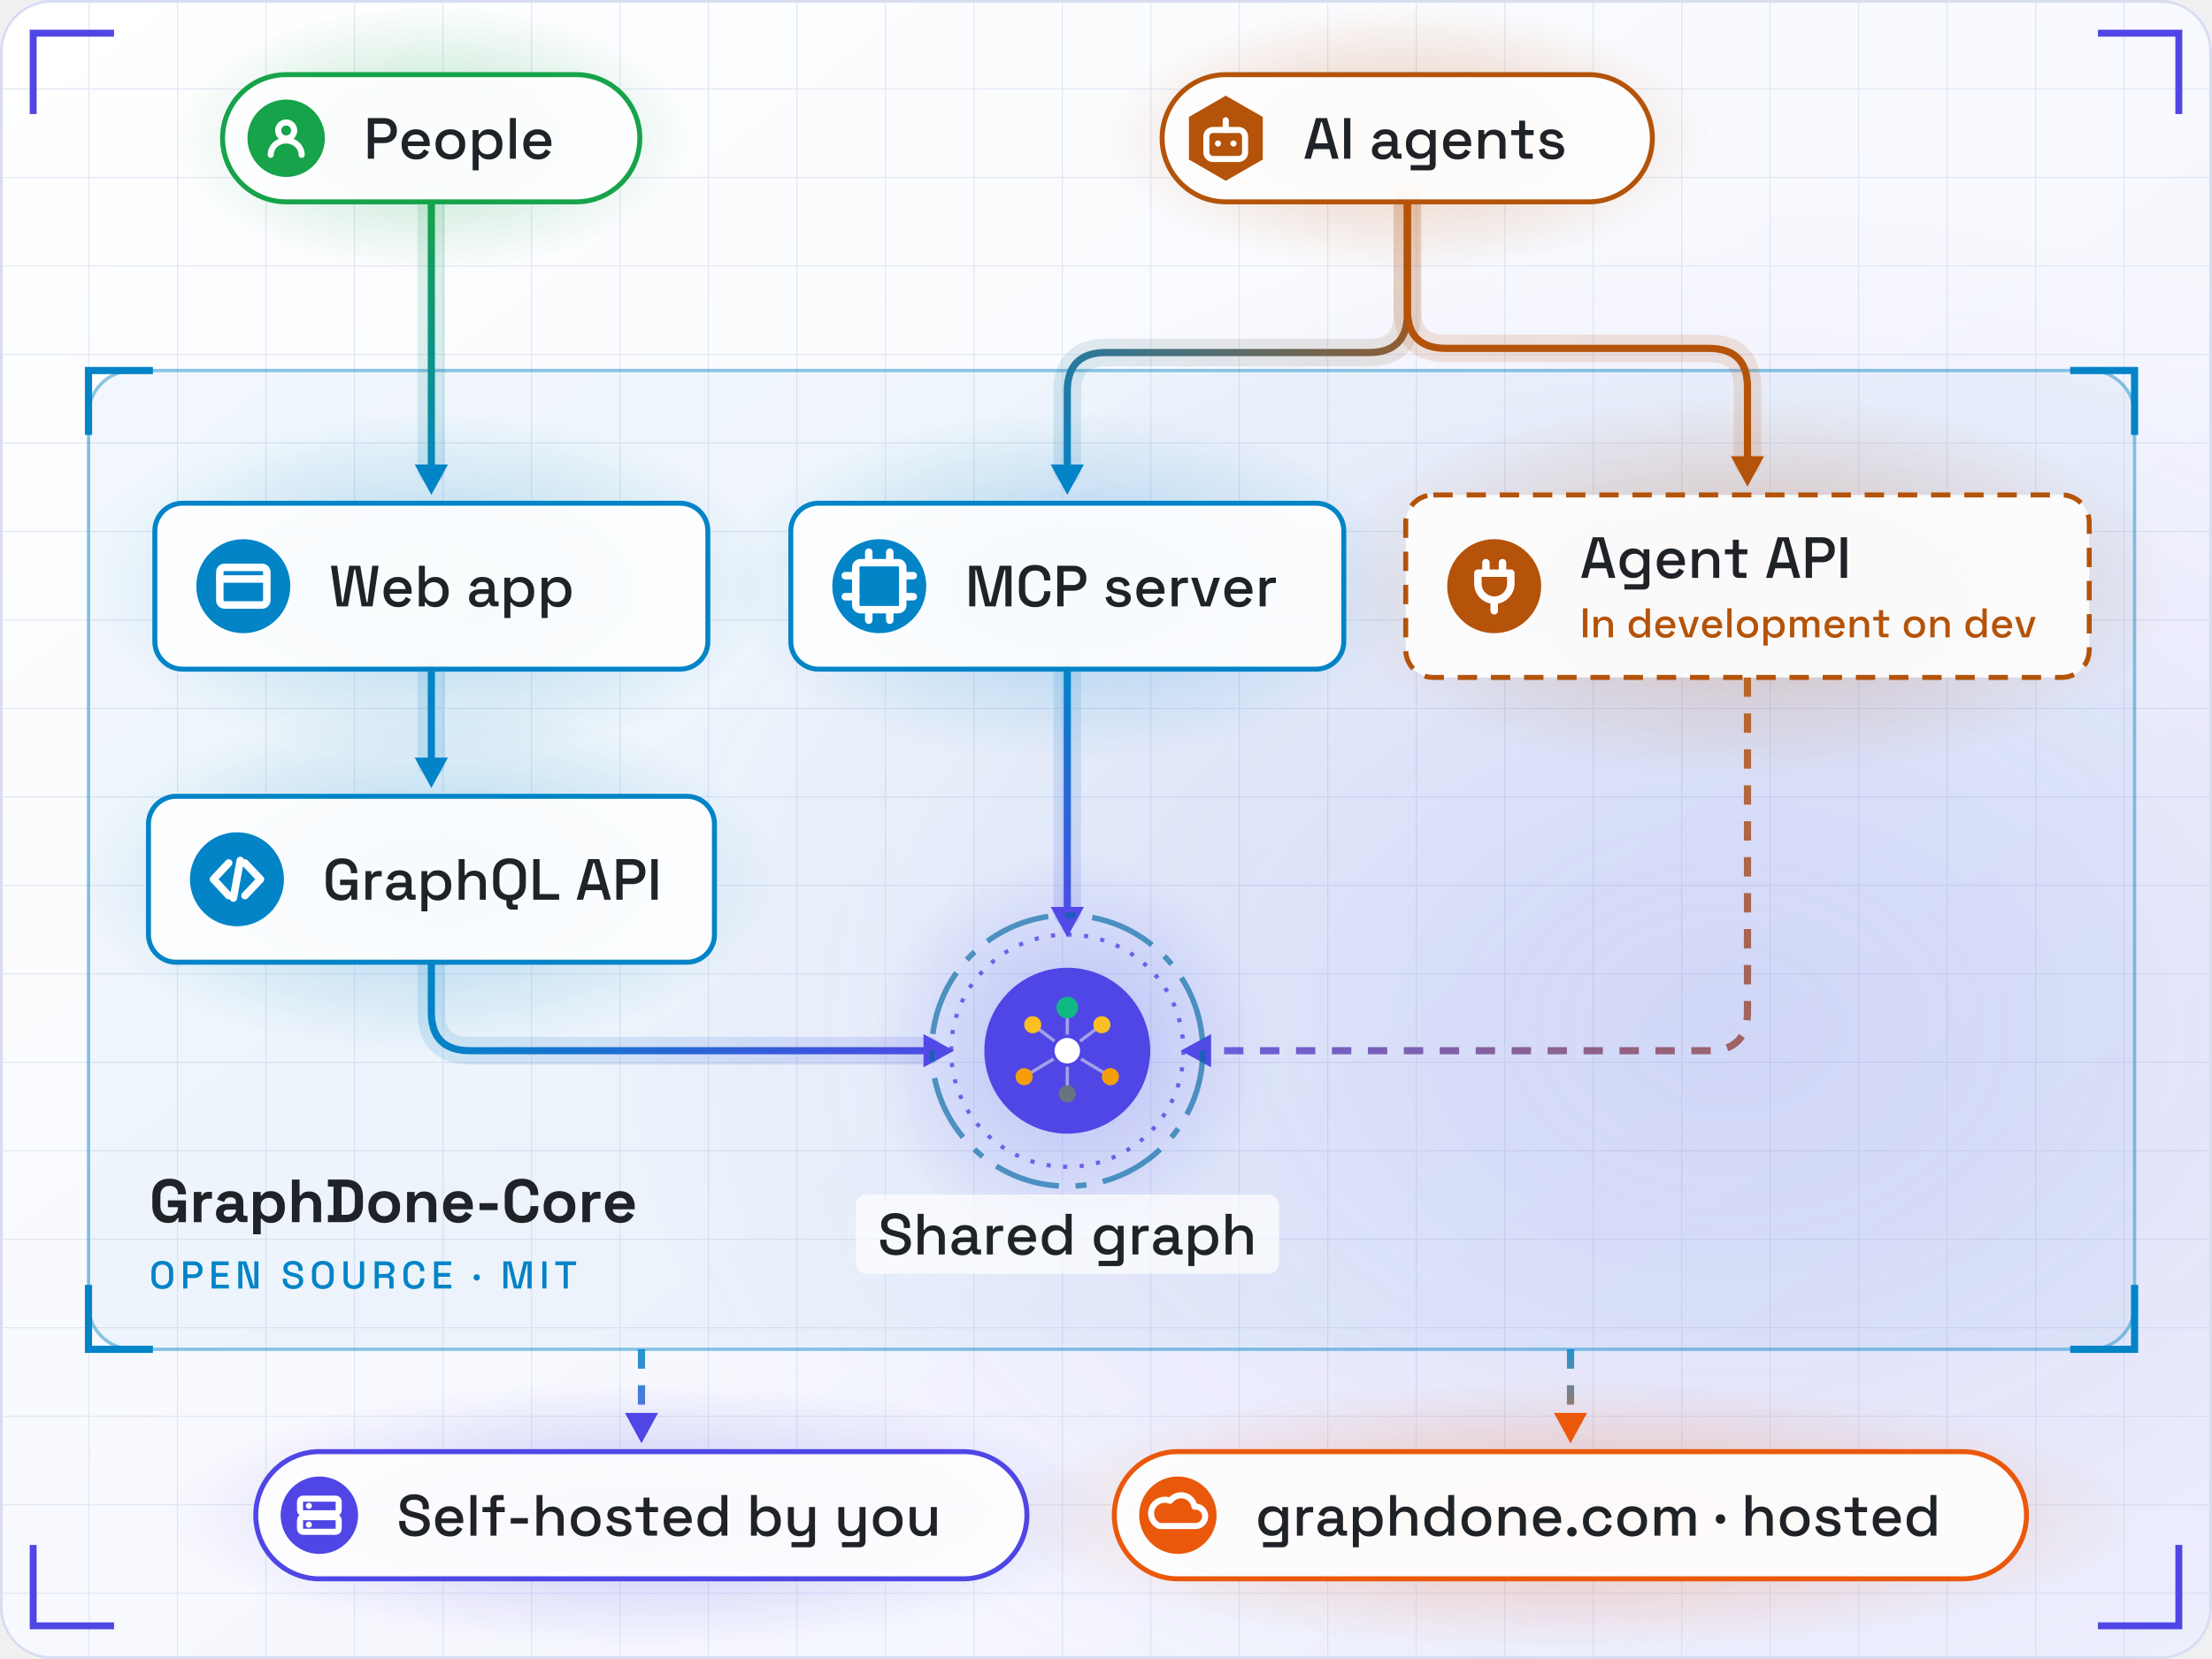
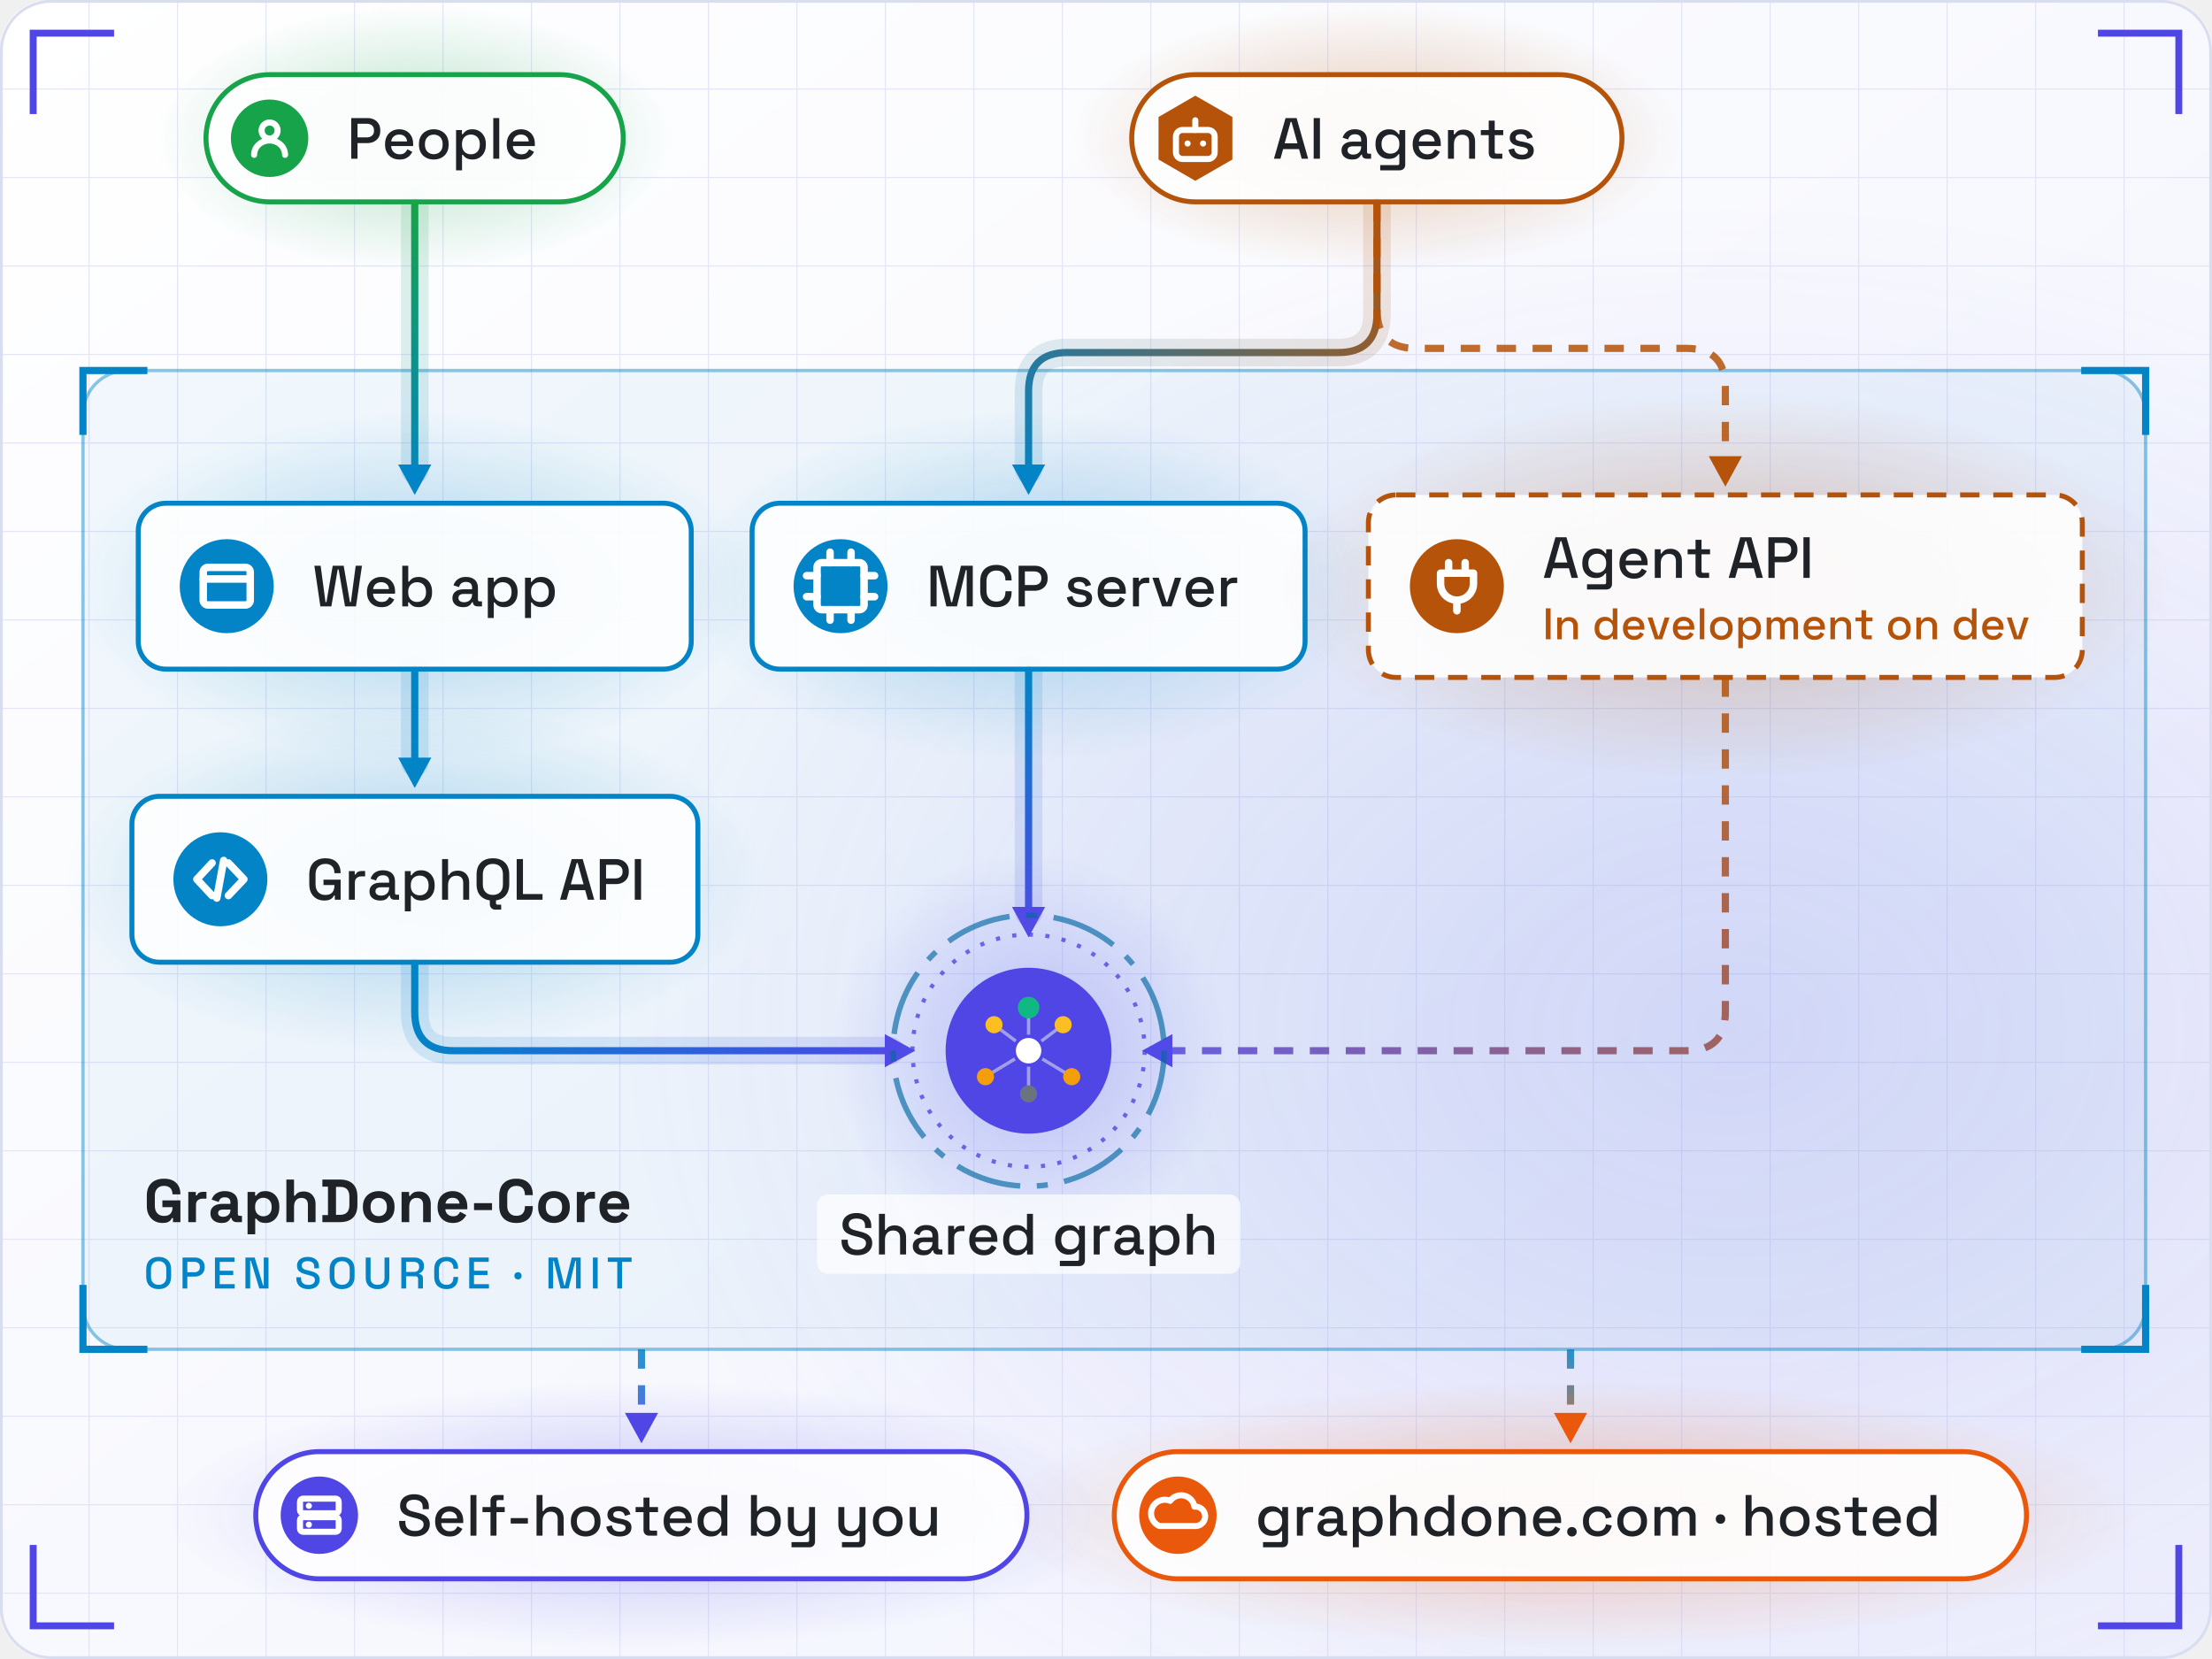
- <svg xmlns="http://www.w3.org/2000/svg" viewBox="0 0 800 600" width="800" height="600" role="img" aria-label="GraphDone system map: people use the web app, which reaches the shared graph through the GraphQL API; AI agents reach it directly through the MCP server and the agent API (in development). GraphDone-Core is open source (MIT), self-hosted by you or hosted at graphdone.com.">
+ <svg xmlns="http://www.w3.org/2000/svg" viewBox="0 0 800 600" width="800" height="600" role="img" aria-label="GraphDone system map: people reach the shared graph through the web app and the GraphQL API; AI agents reach it through the MCP server or the agent API (in development). GraphDone-Core is MIT, self-hosted or hosted at graphdone.com.">
  <style>.dgg{fill:none;stroke-width:10;stroke-linecap:round;stroke-linejoin:round;stroke-opacity:.14}.dgl{fill:none;stroke-width:2.6;stroke-linecap:round;stroke-linejoin:round}.dgd{stroke-dasharray:7 6;stroke-linecap:butt;stroke-opacity:.85}.dgp{fill:none;stroke:#1e1b4b;stroke-width:4.5;stroke-linecap:round;stroke-dasharray:.05 .95;opacity:0;animation:dgp 2.4s linear infinite}@keyframes dgp{0%{stroke-dashoffset:1;opacity:.9}100%{stroke-dashoffset:0;opacity:.9}}.dgh{opacity:.5;transform-box:fill-box;transform-origin:50% 50%;animation:dgh 6s ease-in-out infinite}@keyframes dgh{50%{opacity:.8;transform:scale(1.08)}}.dgr1{fill:none;stroke:#4f46e5;stroke-width:1.5;stroke-dasharray:1.5 4.5;stroke-opacity:.8;transform-box:fill-box;transform-origin:50% 50%;animation:dgr1 30s linear infinite}@keyframes dgr1{to{transform:rotate(90deg)}}.dgr2{fill:none;stroke:#0369a1;stroke-width:2;stroke-dasharray:24 6 4 6;stroke-opacity:.65;transform-box:fill-box;transform-origin:50% 50%;animation:dgr2 30s linear infinite}@keyframes dgr2{to{transform:rotate(-120deg)}}.dgpl{fill:#ffffff;fill-opacity:.7}@media (prefers-reduced-motion:reduce){*{animation:none!important}}</style>
  <defs>
    <linearGradient id="bgg" x1="0" y1="0" x2="1" y2="1">
      <stop offset="0" stop-color="#ffffff" />
      <stop offset="1" stop-color="#f1f3fd" />
    </linearGradient>
    <radialGradient id="glow" cx=".78" cy=".62" r=".5">
      <stop offset="0" stop-color="#4f46e5" stop-opacity=".16" />
      <stop offset="1" stop-color="#4f46e5" stop-opacity="0" />
    </radialGradient>
    <linearGradient id="gr" x1="0" y1="0" x2="1" y2="0">
      <stop offset="0" stop-color="#4f46e5" />
      <stop offset="1" stop-color="#047857" />
    </linearGradient>
    <pattern id="dots" width="32" height="32" patternUnits="userSpaceOnUse">
      <path d="M32 0H0V32" fill="none" stroke="#d9ddf0" stroke-width=".8" />
    </pattern>
-     <linearGradient id="dgs1" gradientUnits="userSpaceOnUse" x1="156" y1="73" x2="156" y2="182">
+     <linearGradient id="dgs1" gradientUnits="userSpaceOnUse" x1="150" y1="73" x2="150" y2="182">
      <stop offset="0" stop-color="#16a34a" />
      <stop offset="1" stop-color="#0284c7" />
    </linearGradient>
-     <linearGradient id="dgs2" gradientUnits="userSpaceOnUse" x1="509" y1="73" x2="386" y2="182">
+     <linearGradient id="dgs2" gradientUnits="userSpaceOnUse" x1="498" y1="73" x2="372" y2="182">
      <stop offset="0" stop-color="#b45309" />
      <stop offset="1" stop-color="#0284c7" />
    </linearGradient>
-     <linearGradient id="dgs3" gradientUnits="userSpaceOnUse" x1="509" y1="73" x2="632" y2="179">
+     <linearGradient id="dgs3" gradientUnits="userSpaceOnUse" x1="498" y1="73" x2="624" y2="179">
      <stop offset="0" stop-color="#b45309" />
      <stop offset="1" stop-color="#b45309" />
    </linearGradient>
-     <linearGradient id="dgs4" gradientUnits="userSpaceOnUse" x1="156" y1="242" x2="156" y2="288">
+     <linearGradient id="dgs4" gradientUnits="userSpaceOnUse" x1="150" y1="242" x2="150" y2="288">
      <stop offset="0" stop-color="#0284c7" />
      <stop offset="1" stop-color="#0284c7" />
    </linearGradient>
-     <linearGradient id="dgs5" gradientUnits="userSpaceOnUse" x1="156" y1="348" x2="348" y2="380">
+     <linearGradient id="dgs5" gradientUnits="userSpaceOnUse" x1="150" y1="348" x2="334" y2="380">
      <stop offset="0" stop-color="#0284c7" />
      <stop offset="1" stop-color="#4f46e5" />
    </linearGradient>
-     <linearGradient id="dgs6" gradientUnits="userSpaceOnUse" x1="386" y1="242" x2="386" y2="342">
+     <linearGradient id="dgs6" gradientUnits="userSpaceOnUse" x1="372" y1="242" x2="372" y2="342">
      <stop offset="0" stop-color="#0284c7" />
      <stop offset="1" stop-color="#4f46e5" />
    </linearGradient>
-     <linearGradient id="dgs7" gradientUnits="userSpaceOnUse" x1="632" y1="245" x2="424" y2="380">
+     <linearGradient id="dgs7" gradientUnits="userSpaceOnUse" x1="624" y1="245" x2="410" y2="380">
      <stop offset="0" stop-color="#b45309" />
      <stop offset="1" stop-color="#4f46e5" />
    </linearGradient>
    <linearGradient id="dgs8" gradientUnits="userSpaceOnUse" x1="232" y1="488" x2="232" y2="525">
      <stop offset="0" stop-color="#0284c7" />
      <stop offset="1" stop-color="#4f46e5" />
    </linearGradient>
    <linearGradient id="dgs9" gradientUnits="userSpaceOnUse" x1="568" y1="488" x2="568" y2="525">
      <stop offset="0" stop-color="#0284c7" />
      <stop offset="1" stop-color="#ea580c" />
    </linearGradient>
    <radialGradient id="dgz10">
      <stop offset=".25" stop-color="#16a34a" stop-opacity=".5" />
      <stop offset="1" stop-color="#16a34a" stop-opacity="0" />
    </radialGradient>
    <radialGradient id="dgz11">
      <stop offset=".25" stop-color="#b45309" stop-opacity=".5" />
      <stop offset="1" stop-color="#b45309" stop-opacity="0" />
    </radialGradient>
    <radialGradient id="dgz12">
      <stop offset=".25" stop-color="#0284c7" stop-opacity=".5" />
      <stop offset="1" stop-color="#0284c7" stop-opacity="0" />
    </radialGradient>
    <radialGradient id="dgz13">
      <stop offset=".25" stop-color="#6366f1" stop-opacity=".5" />
      <stop offset="1" stop-color="#6366f1" stop-opacity="0" />
    </radialGradient>
    <radialGradient id="dgz14">
      <stop offset=".25" stop-color="#4f46e5" stop-opacity=".5" />
      <stop offset="1" stop-color="#4f46e5" stop-opacity="0" />
    </radialGradient>
    <radialGradient id="dgz15">
      <stop offset=".25" stop-color="#ea580c" stop-opacity=".5" />
      <stop offset="1" stop-color="#ea580c" stop-opacity="0" />
    </radialGradient>
    <path id="b101" d="M296 -14Q222 -14 166 18Q109 49 78 106Q46 164 46 242V254Q46 332 77 390Q108 447 164 478Q220 510 294 510Q367 510 421 478Q475 445 505 388Q535 330 535 254V211H174Q176 160 212 128Q248 96 300 96Q353 96 378 119Q403 142 416 170L519 116Q505 90 478 60Q452 29 408 8Q364 -14 296 -14ZM175 305H407Q403 348 372 374Q342 400 293 400Q242 400 212 374Q182 348 175 305Z" pathLength="1" />
    <path id="b104" d="M70 0V700H196V435H214Q222 451 239 467Q256 483 284 494Q313 504 357 504Q415 504 458 478Q502 451 526 404Q550 358 550 296V0H424V286Q424 342 396 370Q369 398 318 398Q260 398 228 360Q196 321 196 252V0Z" pathLength="1" />
    <path id="b110" d="M70 0V496H194V431H212Q224 457 257 480Q290 504 357 504Q415 504 458 478Q502 451 526 404Q550 358 550 296V0H424V286Q424 342 396 370Q369 398 318 398Q260 398 228 360Q196 321 196 252V0Z" pathLength="1" />
    <path id="b111" d="M306 -14Q232 -14 173 16Q114 46 80 103Q46 160 46 240V256Q46 336 80 393Q114 450 173 480Q232 510 306 510Q380 510 439 480Q498 450 532 393Q566 336 566 256V240Q566 160 532 103Q498 46 439 16Q380 -14 306 -14ZM306 98Q364 98 402 136Q440 173 440 243V253Q440 323 402 360Q365 398 306 398Q248 398 210 360Q172 323 172 253V243Q172 173 210 136Q248 98 306 98Z" pathLength="1" />
    <path id="b112" d="M70 -200V496H194V436H212Q229 465 265 488Q301 510 368 510Q428 510 479 480Q530 451 561 394Q592 337 592 256V240Q592 159 561 102Q530 45 479 16Q428 -14 368 -14Q323 -14 292 -4Q262 7 244 24Q225 40 214 57H196V-200ZM330 96Q389 96 428 134Q466 171 466 243V253Q466 325 427 362Q388 400 330 400Q272 400 233 362Q194 325 194 253V243Q194 171 233 134Q272 96 330 96Z" pathLength="1" />
    <path id="b114" d="M70 0V496H194V440H212Q223 470 248 484Q274 498 308 498H368V386H306Q258 386 227 360Q196 335 196 282V0Z" pathLength="1" />
    <path id="b45" d="M68 198V312H364V198Z" pathLength="1" />
    <path id="b67" d="M332 -14Q202 -14 126 58Q50 131 50 266V434Q50 569 126 642Q202 714 332 714Q461 714 532 644Q602 573 602 450V444H472V454Q472 516 438 556Q403 596 332 596Q262 596 222 553Q182 510 182 436V264Q182 191 222 148Q262 104 332 104Q403 104 438 144Q472 185 472 246V264H602V250Q602 127 532 56Q461 -14 332 -14Z" pathLength="1" />
    <path id="b68" d="M46 0V116H138V584H46V700H334Q475 700 548 628Q622 557 622 416V284Q622 143 548 72Q475 0 334 0ZM270 120H336Q416 120 453 162Q490 204 490 280V420Q490 497 453 538Q416 580 336 580H270Z" pathLength="1" />
    <path id="b71" d="M308 -14Q236 -14 178 18Q119 51 84 114Q50 176 50 266V434Q50 569 126 642Q202 714 332 714Q461 714 532 646Q602 577 602 460V456H472V464Q472 501 456 531Q441 561 410 578Q379 596 332 596Q262 596 222 553Q182 510 182 436V264Q182 191 222 146Q262 102 334 102Q406 102 439 140Q472 178 472 236V246H306V358H602V0H480V67H462Q455 50 440 31Q424 12 393 -1Q362 -14 308 -14Z" pathLength="1" />
    <path id="b97" d="M224 -14Q171 -14 129 4Q87 23 62 58Q38 94 38 145Q38 196 62 230Q87 265 130 282Q174 300 230 300H366V328Q366 363 344 386Q322 408 274 408Q227 408 204 386Q181 365 174 331L58 370Q70 408 96 440Q123 471 168 490Q212 510 276 510Q374 510 431 461Q488 412 488 319V134Q488 104 516 104H556V0H472Q435 0 411 18Q387 36 387 66V67H368Q364 55 350 36Q336 16 306 1Q276 -14 224 -14ZM246 88Q299 88 332 118Q366 147 366 196V206H239Q204 206 184 191Q164 176 164 149Q164 122 185 105Q206 88 246 88Z" pathLength="1" />
    <path id="m100" d="M280 -14Q219 -14 167 16Q115 46 83 103Q52 159 52 239V254Q52 333 83 390Q114 447 166 477Q218 507 280 507Q328 507 361 495Q393 483 414 464Q435 446 446 426H462V700H565V0H464V70H448Q429 38 391 12Q352 -14 280 -14ZM309 76Q376 76 420 119Q463 162 463 242V251Q463 330 420 373Q377 416 309 416Q243 416 199 373Q156 330 156 251V242Q156 162 199 119Q243 76 309 76Z" pathLength="1" />
    <path id="m101" d="M302 -14Q227 -14 171 18Q115 49 84 106Q52 164 52 240V252Q52 329 83 386Q114 444 170 475Q225 507 298 507Q369 507 423 475Q476 444 506 388Q536 332 536 257V218H157Q159 153 201 115Q242 76 304 76Q362 76 392 102Q421 128 437 162L522 118Q508 90 482 59Q455 28 412 7Q369 -14 302 -14ZM158 297H431Q427 353 391 384Q355 416 297 416Q239 416 202 384Q166 353 158 297Z" pathLength="1" />
    <path id="m102" d="M165 0V406H27V493H165V601Q165 646 192 673Q219 700 264 700H391V613H297Q268 613 268 583V493H410V406H268V0Z" pathLength="1" />
    <path id="m103" d="M52 244V259Q52 337 83 392Q115 447 167 477Q219 507 281 507Q353 507 392 480Q430 453 448 422H464V493H564V-101Q564 -146 538 -173Q511 -200 465 -200H133V-110H433Q462 -110 462 -80V77H446Q435 59 415 40Q395 21 362 9Q330 -3 281 -3Q219 -3 166 26Q114 56 83 111Q52 167 52 244ZM309 87Q376 87 420 129Q463 172 463 247V256Q463 333 420 374Q377 416 309 416Q243 416 199 374Q156 333 156 256V247Q156 172 199 129Q243 87 309 87Z" pathLength="1" />
    <path id="m104" d="M76 0V700H179V423H195Q205 442 223 460Q242 478 272 489Q303 501 350 501Q406 501 450 476Q493 451 518 405Q543 360 543 296V0H440V288Q440 352 408 383Q376 413 320 413Q256 413 218 371Q179 329 179 249V0Z" pathLength="1" />
    <path id="m108" d="M76 0V700H179V0Z" pathLength="1" />
    <path id="m109" d="M76 0V493H177V435H193Q207 461 238 481Q269 501 322 501Q377 501 411 478Q444 456 461 421H477Q494 455 527 478Q559 501 619 501Q667 501 704 481Q741 462 763 423Q785 385 785 328V0H682V320Q682 365 658 390Q633 414 588 414Q540 414 511 383Q482 352 482 294V0H379V320Q379 365 355 390Q330 414 285 414Q237 414 208 383Q179 352 179 294V0Z" pathLength="1" />
    <path id="m110" d="M76 0V493H177V419H193Q207 449 243 475Q279 501 350 501Q406 501 450 476Q493 451 518 406Q543 360 543 296V0H440V288Q440 352 408 383Q376 413 320 413Q256 413 218 371Q179 329 179 249V0Z" pathLength="1" />
    <path id="m111" d="M307 -14Q233 -14 176 17Q118 47 85 104Q52 161 52 239V254Q52 332 85 389Q118 445 176 476Q233 507 307 507Q381 507 439 476Q497 445 530 389Q563 332 563 254V239Q563 161 530 104Q497 47 439 17Q381 -14 307 -14ZM307 78Q375 78 417 121Q460 165 460 242V251Q460 328 418 371Q376 415 307 415Q240 415 198 371Q155 328 155 251V242Q155 165 198 121Q240 78 307 78Z" pathLength="1" />
    <path id="m112" d="M76 -200V493H177V422H193Q212 455 250 481Q289 507 361 507Q423 507 474 477Q526 447 557 390Q589 334 589 254V239Q589 159 558 103Q527 46 475 16Q423 -14 361 -14Q313 -14 280 -2Q247 10 227 29Q207 47 195 67H179V-200ZM331 76Q399 76 442 119Q485 162 485 242V251Q485 330 442 373Q398 416 331 416Q265 416 221 373Q178 330 178 251V242Q178 162 221 119Q265 76 331 76Z" pathLength="1" />
    <path id="m114" d="M76 0V493H177V435H193Q205 466 231 480Q258 495 297 495H356V402H293Q243 402 211 375Q179 347 179 290V0Z" pathLength="1" />
    <path id="m115" d="M278 -14Q184 -14 122 28Q60 70 46 155L142 178Q150 137 169 113Q188 89 217 79Q245 69 278 69Q327 69 354 88Q380 107 380 137Q380 167 355 181Q330 195 281 204L247 210Q197 219 156 236Q115 253 91 283Q67 313 67 360Q67 430 119 468Q171 507 257 507Q340 507 394 469Q447 432 463 368L367 341Q358 386 329 404Q300 423 257 423Q215 423 191 408Q167 392 167 364Q167 334 190 320Q214 306 254 299L289 293Q342 284 386 268Q430 252 455 222Q481 192 481 142Q481 68 426 27Q371 -14 278 -14Z" pathLength="1" />
    <path id="m116" d="M261 0Q216 0 189 27Q163 54 163 99V406H27V493H163V656H266V493H413V406H266V117Q266 87 294 87H397V0Z" pathLength="1" />
    <path id="m117" d="M265 -9Q209 -9 165 16Q121 41 96 87Q71 133 71 197V493H174V204Q174 140 206 110Q238 79 295 79Q358 79 397 121Q435 164 435 244V493H538V0H437V74H421Q407 44 371 18Q335 -9 265 -9Z" pathLength="1" />
    <path id="m118" d="M190 0 24 493H133L264 76H280L411 493H520L354 0Z" pathLength="1" />
    <path id="m121" d="M133 -200V-110H408Q436 -110 436 -80V72H420Q411 52 392 34Q374 15 343 3Q312 -9 265 -9Q209 -9 165 16Q121 41 96 87Q71 133 71 196V493H174V204Q174 140 206 110Q238 79 295 79Q358 79 397 121Q435 163 435 243V493H538V-101Q538 -146 512 -173Q485 -200 439 -200Z" pathLength="1" />
    <path id="m183" d="M102 205Q67 205 43 228Q20 251 20 287Q20 323 43 346Q67 368 102 368Q137 368 160 345Q183 322 183 287Q183 251 160 228Q137 205 102 205Z" pathLength="1" />
    <path id="m45" d="M74 209V303H370V209Z" pathLength="1" />
    <path id="m46" d="M138 -14Q103 -14 80 9Q56 32 56 68Q56 104 80 127Q103 149 138 149Q173 149 196 126Q220 103 220 68Q220 32 196 9Q173 -14 138 -14Z" pathLength="1" />
    <path id="m65" d="M21 0 221 700H411L610 0H499L453 165H179L133 0ZM206 265H426L324 633H308Z" pathLength="1" />
    <path id="m67" d="M333 -14Q205 -14 130 58Q55 131 55 268V432Q55 569 130 642Q205 714 333 714Q459 714 528 644Q596 574 596 453V447H489V456Q489 527 451 572Q412 617 333 617Q253 617 208 568Q163 520 163 434V266Q163 181 208 132Q253 83 333 83Q412 83 451 128Q489 174 489 244V261H596V247Q596 126 528 56Q459 -14 333 -14Z" pathLength="1" />
    <path id="m69" d="M73 0V700H514V602H181V401H486V303H181V98H519V0Z" pathLength="1" />
    <path id="m71" d="M316 -14Q241 -14 182 18Q123 51 89 114Q55 177 55 268V432Q55 569 130 642Q205 714 333 714Q459 714 527 646Q595 577 595 462V457H488V465Q488 508 471 543Q454 577 420 597Q386 617 333 617Q253 617 208 568Q163 520 163 434V266Q163 181 208 131Q253 82 334 82Q414 82 451 126Q488 170 488 240V253H300V346H595V0H495V71H479Q470 52 453 32Q435 12 402 -1Q370 -14 316 -14Z" pathLength="1" />
    <path id="m73" d="M73 0V700H181V0Z" pathLength="1" />
    <path id="m76" d="M73 0V700H181V98H518V0Z" pathLength="1" />
    <path id="m77" d="M73 0V700H276L429 72H445L598 700H801V0H696V624H680L528 0H346L194 624H178V0Z" pathLength="1" />
    <path id="m78" d="M73 0V700H281L471 72H487V700H594V0H386L196 629H180V0Z" pathLength="1" />
    <path id="m79" d="M336 -14Q207 -14 131 58Q55 131 55 268V432Q55 569 131 642Q207 714 336 714Q465 714 541 642Q618 569 618 432V268Q618 131 541 58Q465 -14 336 -14ZM336 83Q419 83 464 132Q509 180 509 264V436Q509 520 464 568Q419 617 336 617Q255 617 209 568Q163 520 163 436V264Q163 180 209 132Q255 83 336 83Z" pathLength="1" />
    <path id="m80" d="M73 0V700H351Q415 700 466 675Q516 649 544 602Q573 556 573 491V478Q573 413 544 366Q514 319 464 294Q414 269 351 269H181V0ZM181 367H340Q397 367 431 397Q465 427 465 479V489Q465 542 431 572Q397 602 340 602H181Z" pathLength="1" />
    <path id="m81" d="M336 -14Q207 -14 131 58Q55 131 55 268V432Q55 569 131 642Q207 714 336 714Q465 714 541 642Q618 569 618 432V268Q618 131 541 58Q465 -14 336 -14ZM336 83Q419 83 464 132Q509 180 509 264V436Q509 520 464 568Q419 617 336 617Q255 617 209 568Q163 520 163 436V264Q163 180 209 132Q255 83 336 83ZM379 -171Q336 -171 310 -144Q283 -118 283 -73V0H389V-55Q389 -85 417 -85H479V-171Z" pathLength="1" />
    <path id="m82" d="M73 0V700H367Q432 700 481 677Q531 655 558 613Q586 571 586 513V502Q586 436 554 397Q523 357 478 341V325Q516 323 539 299Q562 276 562 232V0H453V217Q453 244 439 260Q425 276 394 276H181V0ZM181 374H355Q413 374 445 403Q477 433 477 484V492Q477 543 446 572Q414 602 355 602H181Z" pathLength="1" />
    <path id="m83" d="M311 -14Q232 -14 171 14Q110 42 76 96Q41 151 41 229V254H148V229Q148 155 193 118Q237 81 311 81Q386 81 424 113Q462 144 462 194Q462 227 444 248Q426 269 393 281Q360 294 314 305L277 314Q210 330 161 353Q111 377 84 416Q57 455 57 516Q57 578 87 622Q118 666 172 690Q226 714 299 714Q372 714 429 689Q487 664 520 615Q553 566 553 492V456H446V492Q446 537 428 565Q409 593 376 606Q343 619 299 619Q235 619 199 593Q164 566 164 519Q164 487 180 467Q195 446 225 433Q255 420 300 410L337 401Q405 386 457 363Q509 339 539 299Q569 259 569 196Q569 133 537 86Q506 39 448 12Q390 -14 311 -14Z" pathLength="1" />
    <path id="m84" d="M240 0V602H25V700H563V602H348V0Z" pathLength="1" />
    <path id="m85" d="M335 -14Q252 -14 193 16Q133 46 101 102Q68 159 68 240V700H177V237Q177 163 218 123Q259 83 335 83Q411 83 452 123Q493 163 493 237V700H601V240Q601 159 569 102Q537 46 477 16Q417 -14 335 -14Z" pathLength="1" />
    <path id="m87" d="M136 0 33 700H141L225 73H241L349 700H538L646 73H662L745 700H853L750 0H561L451 636H435L326 0Z" pathLength="1" />
    <path id="m97" d="M229 -14Q176 -14 134 4Q93 22 68 57Q44 92 44 142Q44 193 68 226Q93 260 135 277Q178 294 232 294H382V326Q382 369 356 395Q330 421 276 421Q223 421 195 396Q167 371 158 331L62 362Q74 402 101 434Q127 467 171 487Q215 507 277 507Q373 507 428 458Q483 409 483 319V116Q483 86 511 86H553V0H476Q441 0 419 18Q397 36 397 67V70H382Q374 55 358 35Q342 15 311 0Q280 -14 229 -14ZM244 71Q306 71 344 107Q382 142 382 204V214H238Q197 214 172 197Q147 179 147 145Q147 111 173 91Q199 71 244 71Z" pathLength="1" />
    <path id="m98" d="M361 -14Q289 -14 250 12Q212 38 193 70H177V0H76V700H179V426H195Q207 446 227 464Q247 483 280 495Q313 507 361 507Q423 507 475 477Q527 447 558 390Q589 333 589 254V239Q589 159 557 103Q526 46 474 16Q423 -14 361 -14ZM331 76Q398 76 442 119Q485 162 485 242V251Q485 330 442 373Q399 416 331 416Q265 416 221 373Q178 330 178 251V242Q178 162 221 119Q265 76 331 76Z" pathLength="1" />
    <path id="m99" d="M305 -14Q234 -14 176 16Q119 46 86 103Q52 160 52 240V253Q52 333 86 389Q119 446 176 476Q234 507 305 507Q376 507 426 481Q476 455 506 412Q537 369 546 317L446 296Q441 329 425 356Q409 383 380 399Q351 415 307 415Q264 415 230 395Q195 376 175 339Q155 303 155 251V242Q155 190 175 153Q195 116 230 97Q264 78 307 78Q372 78 406 111Q440 145 449 197L549 174Q537 123 507 80Q476 37 426 12Q376 -14 305 -14Z" pathLength="1" />
  </defs>
  <rect width="800" height="600" rx="18" fill="url(#bgg)" />
  <rect width="800" height="600" rx="18" fill="url(#dots)" opacity=".7" />
  <rect width="800" height="600" rx="18" fill="url(#glow)" />
  <rect x=".5" y=".5" width="799" height="599" rx="18" fill="none" stroke="#d9ddf0" />
  <path d="M12 40V12H40M760 12H788V40M788 560V588H760M40 588H12V560" fill="none" stroke="#4f46e5" stroke-width="2.5" stroke-linecap="square" />
  <g class="mo">
-     <rect x="32" y="134" width="740" height="354" rx="16" fill="#0284c7" fill-opacity=".05" stroke="#0284c7" stroke-opacity=".45" stroke-width="1.2" />
-     <path d="M32 156V134H54M750 134H772V156M772 466V488H750M54 488H32V466" fill="none" stroke="#0284c7" stroke-width="2.6" stroke-linecap="square" />
-     <g fill="#1f2328" transform="translate(54 442) scale(.022 -.022)">
+     <rect x="30" y="134" width="746" height="354" rx="16" fill="#0284c7" fill-opacity=".05" stroke="#0284c7" stroke-opacity=".45" stroke-width="1.2" />
+     <path d="M30 156V134H52M754 134H776V156M776 466V488H754M52 488H30V466" fill="none" stroke="#0284c7" stroke-width="2.6" stroke-linecap="square" />
+     <g fill="#1f2328" transform="translate(52 442) scale(.022 -.022)">
      <use href="#b71" x="0" />
      <use href="#b114" x="662" />
      <use href="#b97" x="1058" />
      <use href="#b112" x="1636" />
      <use href="#b104" x="2274" />
      <use href="#b68" x="2890" />
      <use href="#b111" x="3556" />
      <use href="#b110" x="4168" />
      <use href="#b101" x="4784" />
      <use href="#b45" x="5361" />
      <use href="#b67" x="5793" />
      <use href="#b111" x="6437" />
      <use href="#b114" x="7049" />
      <use href="#b101" x="7445" />
    </g>
-     <g fill="#0284c7" transform="translate(54 466) scale(.014 -.014)">
+     <g fill="#0284c7" transform="translate(52 466) scale(.016 -.016)">
      <use href="#m79" x="0" />
      <use href="#m80" x="803" />
      <use href="#m69" x="1536" />
      <use href="#m78" x="2225" />
      <use href="#m83" x="3407" />
      <use href="#m79" x="4146" />
      <use href="#m85" x="4949" />
      <use href="#m82" x="5748" />
      <use href="#m67" x="6510" />
      <use href="#m69" x="7283" />
      <use href="#m183" x="8357" />
      <use href="#m77" x="9075" />
      <use href="#m73" x="10079" />
      <use href="#m84" x="10463" />
    </g>
-     <path d="M156 73L156 170" stroke="url(#dgs1)" class="dgg" />
-     <path d="M156 73L156 170" stroke="url(#dgs1)" class="dgl" />
-     <path d="M150 168L156 179L162 168z" fill="#0284c7" />
-     <path d="M509 73L509 113.5Q509 127.5 495 127.5L400 127.5Q386 127.5 386 141.5L386 170" stroke="url(#dgs2)" class="dgg" />
-     <path d="M509 73L509 113.5Q509 127.5 495 127.5L400 127.5Q386 127.5 386 141.5L386 170" stroke="url(#dgs2)" class="dgl" />
-     <path d="M380 168L386 179L392 168z" fill="#0284c7" />
-     <path d="M509 73L509 112Q509 126 523 126L618 126Q632 126 632 140L632 167" stroke="url(#dgs3)" class="dgg" />
-     <path d="M509 73L509 112Q509 126 523 126L618 126Q632 126 632 140L632 167" stroke="url(#dgs3)" class="dgl" />
-     <path d="M626 165L632 176L638 165z" fill="#b45309" />
-     <path d="M156 242L156 276" stroke="url(#dgs4)" class="dgg" />
-     <path d="M156 242L156 276" stroke="url(#dgs4)" class="dgl" />
-     <path d="M150 274L156 285L162 274z" fill="#0284c7" />
-     <path d="M156 348L156 366Q156 380 170 380L336 380" stroke="url(#dgs5)" class="dgg" />
-     <path d="M156 348L156 366Q156 380 170 380L336 380" stroke="url(#dgs5)" class="dgl" />
-     <path d="M334 386L345 380L334 374z" fill="#4f46e5" />
-     <path d="M386 242L386 330" stroke="url(#dgs6)" class="dgg" />
-     <path d="M386 242L386 330" stroke="url(#dgs6)" class="dgl" />
-     <path d="M380 328L386 339L392 328z" fill="#4f46e5" />
-     <path d="M632 245L632 366Q632 380 618 380L436 380" stroke="url(#dgs7)" class="dgl dgd" />
-     <path d="M438 374L427 380L438 386z" fill="#4f46e5" />
+     <path d="M150 73L150 170" stroke="url(#dgs1)" class="dgg" />
+     <path d="M150 73L150 170" stroke="url(#dgs1)" class="dgl" />
+     <path d="M144 168L150 179L156 168z" fill="#0284c7" />
+     <path d="M498 73L498 113.5Q498 127.5 484 127.5L386 127.5Q372 127.5 372 141.5L372 170" stroke="url(#dgs2)" class="dgg" />
+     <path d="M498 73L498 113.5Q498 127.5 484 127.5L386 127.5Q372 127.5 372 141.5L372 170" stroke="url(#dgs2)" class="dgl" />
+     <path d="M366 168L372 179L378 168z" fill="#0284c7" />
+     <path d="M498 73L498 112Q498 126 512 126L610 126Q624 126 624 140L624 167" stroke="url(#dgs3)" class="dgl dgd" />
+     <path d="M618 165L624 176L630 165z" fill="#b45309" />
+     <path d="M150 242L150 276" stroke="url(#dgs4)" class="dgg" />
+     <path d="M150 242L150 276" stroke="url(#dgs4)" class="dgl" />
+     <path d="M144 274L150 285L156 274z" fill="#0284c7" />
+     <path d="M150 348L150 366Q150 380 164 380L322 380" stroke="url(#dgs5)" class="dgg" />
+     <path d="M150 348L150 366Q150 380 164 380L322 380" stroke="url(#dgs5)" class="dgl" />
+     <path d="M320 386L331 380L320 374z" fill="#4f46e5" />
+     <path d="M372 242L372 330" stroke="url(#dgs6)" class="dgg" />
+     <path d="M372 242L372 330" stroke="url(#dgs6)" class="dgl" />
+     <path d="M366 328L372 339L378 328z" fill="#4f46e5" />
+     <path d="M624 245L624 366Q624 380 610 380L422 380" stroke="url(#dgs7)" class="dgl dgd" />
+     <path d="M424 374L413 380L424 386z" fill="#4f46e5" />
    <path d="M232 488L232 513" stroke="url(#dgs8)" class="dgl dgd" />
    <path d="M226 511L232 522L238 511z" fill="#4f46e5" />
    <path d="M568 488L568 513" stroke="url(#dgs9)" class="dgl dgd" />
    <path d="M562 511L568 522L574 511z" fill="#ea580c" />
-     <path d="M156 73L156 170" pathLength="1" class="dgp" style="animation-delay:-0s" />
-     <path d="M509 73L509 113.5Q509 127.5 495 127.5L400 127.5Q386 127.5 386 141.5L386 170" pathLength="1" class="dgp" style="animation-delay:-.8s" />
-     <path d="M509 73L509 112Q509 126 523 126L618 126Q632 126 632 140L632 167" pathLength="1" class="dgp" style="animation-delay:-1.6s" />
-     <path d="M156 242L156 276" pathLength="1" class="dgp" style="animation-delay:-0s" />
-     <path d="M156 348L156 366Q156 380 170 380L336 380" pathLength="1" class="dgp" style="animation-delay:-.8s" />
-     <path d="M386 242L386 330" pathLength="1" class="dgp" style="animation-delay:-1.6s" />
-     <ellipse cx="156" cy="50" rx="93.6" ry="48.3" fill="url(#dgz10)" opacity=".45" />
-     <rect x="80.5" y="27" width="150.9" height="46" rx="23" fill="#ffffff" fill-opacity=".9" stroke="#16a34a" stroke-width="1.8" />
-     <circle cx="103.5" cy="50" r="14" fill="#16a34a" />
-     <circle cx="103.5" cy="47.2" r="2.9" fill="none" stroke="#ffffff" stroke-width="2.2" stroke-linecap="round" stroke-linejoin="round" />
-     <path d="M97.9 56a5.6 5.2 0 0 1 11.2 0" fill="none" stroke="#ffffff" stroke-width="2.2" stroke-linecap="round" stroke-linejoin="round" />
-     <g fill="#1f2328" transform="translate(131.5 57.4) scale(.021 -.021)">
+     <path d="M150 73L150 170" pathLength="1" class="dgp" style="animation-delay:-0s" />
+     <path d="M498 73L498 113.5Q498 127.5 484 127.5L386 127.5Q372 127.5 372 141.5L372 170" pathLength="1" class="dgp" style="animation-delay:-.8s" />
+     <path d="M150 242L150 276" pathLength="1" class="dgp" style="animation-delay:-0s" />
+     <path d="M150 348L150 366Q150 380 164 380L322 380" pathLength="1" class="dgp" style="animation-delay:-.8s" />
+     <path d="M372 242L372 330" pathLength="1" class="dgp" style="animation-delay:-1.6s" />
+     <ellipse cx="150" cy="50" rx="93.6" ry="48.3" fill="url(#dgz10)" opacity=".45" />
+     <rect x="74.5" y="27" width="150.9" height="46" rx="23" fill="#ffffff" fill-opacity=".9" stroke="#16a34a" stroke-width="1.8" />
+     <circle cx="97.5" cy="50" r="14" fill="#16a34a" />
+     <circle cx="97.5" cy="47.2" r="2.9" fill="none" stroke="#ffffff" stroke-width="2.2" stroke-linecap="round" stroke-linejoin="round" />
+     <path d="M91.9 56a5.6 5.2 0 0 1 11.2 0" fill="none" stroke="#ffffff" stroke-width="2.2" stroke-linecap="round" stroke-linejoin="round" />
+     <g fill="#1f2328" transform="translate(125.5 57.4) scale(.021 -.021)">
      <use href="#m80" x="0" />
      <use href="#m101" x="603" />
      <use href="#m111" x="1187" />
      <use href="#m112" x="1802" />
      <use href="#m108" x="2443" />
      <use href="#m101" x="2699" />
    </g>
-     <ellipse cx="509" cy="50" rx="110" ry="48.3" fill="url(#dgz11)" opacity=".45" />
-     <rect x="420.3" y="27" width="177.3" height="46" rx="23" fill="#ffffff" fill-opacity=".9" stroke="#b45309" stroke-width="1.8" />
-     <path d="M456.7 57.7l-13.4 7.7-13.3-7.7 0-15.4 13.3-7.7 13.4 7.7z" fill="#b45309" />
-     <rect x="436.3" y="47" width="14" height="10.5" rx="2.4" fill="none" stroke="#ffffff" stroke-width="2.2" stroke-linecap="round" stroke-linejoin="round" />
-     <path d="M443.3 47v-3.5M440.5 51.9h.01M446.1 51.9h.01" fill="none" stroke="#ffffff" stroke-width="2.2" stroke-linecap="round" stroke-linejoin="round" />
-     <g fill="#1f2328" transform="translate(471.3 57.4) scale(.021 -.021)">
+     <ellipse cx="498" cy="50" rx="110" ry="48.3" fill="url(#dgz11)" opacity=".45" />
+     <rect x="409.3" y="27" width="177.3" height="46" rx="23" fill="#ffffff" fill-opacity=".9" stroke="#b45309" stroke-width="1.8" />
+     <path d="M445.7 57.7l-13.4 7.7-13.3-7.7 0-15.4 13.3-7.7 13.4 7.7z" fill="#b45309" />
+     <rect x="425.3" y="47" width="14" height="10.5" rx="2.4" fill="none" stroke="#ffffff" stroke-width="2.2" stroke-linecap="round" stroke-linejoin="round" />
+     <path d="M432.3 47v-3.5M429.5 51.9h.01M435.1 51.9h.01" fill="none" stroke="#ffffff" stroke-width="2.2" stroke-linecap="round" stroke-linejoin="round" />
+     <g fill="#1f2328" transform="translate(460.3 57.4) scale(.021 -.021)">
      <use href="#m65" x="0" />
      <use href="#m73" x="632" />
      <use href="#m97" x="1141" />
      <use href="#m103" x="1718" />
      <use href="#m101" x="2358" />
      <use href="#m110" x="2942" />
      <use href="#m116" x="3557" />
      <use href="#m115" x="4015" />
    </g>
-     <ellipse cx="156" cy="212" rx="124" ry="63" fill="url(#dgz12)" opacity=".45" />
-     <rect x="56" y="182" width="200" height="60" rx="10" fill="#ffffff" fill-opacity=".9" stroke="#0284c7" stroke-width="1.8" />
-     <circle cx="88" cy="212" r="17" fill="#0284c7" />
-     <rect x="79.5" y="205.2" width="17" height="13.6" rx="1.7" fill="none" stroke="#ffffff" stroke-width="2.7" stroke-linecap="round" stroke-linejoin="round" />
-     <path d="M79.5 209.4h17" fill="none" stroke="#ffffff" stroke-width="2.7" stroke-linecap="round" stroke-linejoin="round" />
-     <g fill="#1f2328" transform="translate(119 219.3) scale(.021 -.021)">
+     <ellipse cx="150" cy="212" rx="124" ry="63" fill="url(#dgz12)" opacity=".45" />
+     <rect x="50" y="182" width="200" height="60" rx="10" fill="#ffffff" fill-opacity=".9" stroke="#0284c7" stroke-width="1.8" />
+     <circle cx="82" cy="212" r="17" fill="#0284c7" />
+     <rect x="73.5" y="205.2" width="17" height="13.6" rx="1.7" fill="none" stroke="#ffffff" stroke-width="2.7" stroke-linecap="round" stroke-linejoin="round" />
+     <path d="M73.5 209.4h17" fill="none" stroke="#ffffff" stroke-width="2.7" stroke-linecap="round" stroke-linejoin="round" />
+     <g fill="#1f2328" transform="translate(113 219.3) scale(.021 -.021)">
      <use href="#m87" x="0" />
      <use href="#m101" x="887" />
      <use href="#m98" x="1471" />
      <use href="#m97" x="2367" />
      <use href="#m112" x="2944" />
      <use href="#m112" x="3585" />
    </g>
-     <ellipse cx="386" cy="212" rx="124" ry="63" fill="url(#dgz12)" opacity=".45" />
-     <rect x="286" y="182" width="200" height="60" rx="10" fill="#ffffff" fill-opacity=".9" stroke="#0284c7" stroke-width="1.8" />
-     <circle cx="318" cy="212" r="17" fill="#0284c7" />
-     <rect x="309.5" y="203.5" width="17" height="17" rx="1.7" fill="none" stroke="#ffffff" stroke-width="2.7" stroke-linecap="round" stroke-linejoin="round" />
-     <path d="M314.2 203.5v-3.8M314.2 220.5v3.8M309.5 208.2h-3.8M326.5 208.2h3.8M321.8 203.5v-3.8M321.8 220.5v3.8M309.5 215.8h-3.8M326.5 215.8h3.8" fill="none" stroke="#ffffff" stroke-width="2.7" stroke-linecap="round" stroke-linejoin="round" />
-     <g fill="#1f2328" transform="translate(349 219.3) scale(.021 -.021)">
+     <ellipse cx="372" cy="212" rx="124" ry="63" fill="url(#dgz12)" opacity=".45" />
+     <rect x="272" y="182" width="200" height="60" rx="10" fill="#ffffff" fill-opacity=".9" stroke="#0284c7" stroke-width="1.8" />
+     <circle cx="304" cy="212" r="17" fill="#0284c7" />
+     <rect x="295.5" y="203.5" width="17" height="17" rx="1.7" fill="none" stroke="#ffffff" stroke-width="2.7" stroke-linecap="round" stroke-linejoin="round" />
+     <path d="M300.2 203.5v-3.8M300.2 220.5v3.8M295.5 208.2h-3.8M312.5 208.2h3.8M307.8 203.5v-3.8M307.8 220.5v3.8M295.5 215.8h-3.8M312.5 215.8h3.8" fill="none" stroke="#ffffff" stroke-width="2.7" stroke-linecap="round" stroke-linejoin="round" />
+     <g fill="#1f2328" transform="translate(335 219.3) scale(.021 -.021)">
      <use href="#m77" x="0" />
      <use href="#m67" x="874" />
      <use href="#m80" x="1517" />
      <use href="#m115" x="2375" />
      <use href="#m101" x="2900" />
      <use href="#m114" x="3484" />
      <use href="#m118" x="3871" />
      <use href="#m101" x="4415" />
      <use href="#m114" x="4999" />
    </g>
-     <ellipse cx="632" cy="212" rx="153.3" ry="69.3" fill="url(#dgz11)" opacity=".45" />
-     <rect x="508.4" y="179" width="247.2" height="66" rx="10" fill="#ffffff" fill-opacity=".9" stroke="#b45309" stroke-width="1.8" stroke-dasharray="7 5" />
-     <circle cx="540.4" cy="212" r="17" fill="#b45309" />
-     <path d="M537.4 203.5v3.8M543.4 203.5v3.8M534.5 207.3h11.9v3.8a5.9 5.9 0 0 1 -11.9 0zM540.4 217.1v3.8" fill="none" stroke="#ffffff" stroke-width="2.7" stroke-linecap="round" stroke-linejoin="round" />
-     <g fill="#1f2328" transform="translate(571.4 209) scale(.021 -.021)">
+     <ellipse cx="624" cy="212" rx="160.1" ry="69.3" fill="url(#dgz11)" opacity=".45" />
+     <rect x="494.9" y="179" width="258.2" height="66" rx="10" fill="#ffffff" fill-opacity=".9" stroke="#b45309" stroke-width="1.8" stroke-dasharray="7 5" />
+     <circle cx="526.9" cy="212" r="17" fill="#b45309" />
+     <path d="M523.9 203.5v3.8M529.9 203.5v3.8M521 207.3h11.9v3.8a5.9 5.9 0 0 1 -11.9 0zM526.9 217.1v3.8" fill="none" stroke="#ffffff" stroke-width="2.7" stroke-linecap="round" stroke-linejoin="round" />
+     <g fill="#1f2328" transform="translate(557.9 209) scale(.021 -.021)">
      <use href="#m65" x="0" />
      <use href="#m103" x="632" />
      <use href="#m101" x="1272" />
      <use href="#m110" x="1856" />
      <use href="#m116" x="2471" />
      <use href="#m65" x="3184" />
      <use href="#m80" x="3816" />
      <use href="#m73" x="4419" />
    </g>
-     <g fill="#b45309" transform="translate(571.4 230.5) scale(.015 -.015)">
+     <g fill="#b45309" transform="translate(557.9 231.2) scale(.016 -.016)">
      <use href="#m73" x="0" />
      <use href="#m110" x="254" />
      <use href="#m100" x="1124" />
      <use href="#m101" x="1765" />
      <use href="#m118" x="2349" />
      <use href="#m101" x="2893" />
      <use href="#m108" x="3477" />
      <use href="#m111" x="3733" />
      <use href="#m112" x="4348" />
      <use href="#m109" x="4989" />
      <use href="#m101" x="5846" />
      <use href="#m110" x="6430" />
      <use href="#m116" x="7045" />
      <use href="#m111" x="7758" />
      <use href="#m110" x="8373" />
      <use href="#m100" x="9243" />
      <use href="#m101" x="9884" />
      <use href="#m118" x="10468" />
    </g>
-     <ellipse cx="156" cy="318" rx="126.9" ry="63" fill="url(#dgz12)" opacity=".45" />
-     <rect x="53.7" y="288" width="204.7" height="60" rx="10" fill="#ffffff" fill-opacity=".9" stroke="#0284c7" stroke-width="1.8" />
-     <circle cx="85.7" cy="318" r="17" fill="#0284c7" />
-     <path d="M82.7 312.1L77.2 318L82.7 323.9M88.6 312.1L94.2 318L88.6 323.9M86.9 311.2L84.4 324.8" fill="none" stroke="#ffffff" stroke-width="2.7" stroke-linecap="round" stroke-linejoin="round" />
-     <g fill="#1f2328" transform="translate(116.7 325.4) scale(.021 -.021)">
+     <ellipse cx="150" cy="318" rx="126.9" ry="63" fill="url(#dgz12)" opacity=".45" />
+     <rect x="47.7" y="288" width="204.7" height="60" rx="10" fill="#ffffff" fill-opacity=".9" stroke="#0284c7" stroke-width="1.8" />
+     <circle cx="79.7" cy="318" r="17" fill="#0284c7" />
+     <path d="M76.7 312.1L71.2 318L76.7 323.9M82.6 312.1L88.2 318L82.6 323.9M80.9 311.2L78.4 324.8" fill="none" stroke="#ffffff" stroke-width="2.7" stroke-linecap="round" stroke-linejoin="round" />
+     <g fill="#1f2328" transform="translate(110.7 325.4) scale(.021 -.021)">
      <use href="#m71" x="0" />
      <use href="#m114" x="661" />
      <use href="#m97" x="1048" />
      <use href="#m112" x="1625" />
      <use href="#m104" x="2266" />
      <use href="#m81" x="2881" />
      <use href="#m76" x="3554" />
      <use href="#m65" x="4353" />
      <use href="#m80" x="4985" />
      <use href="#m73" x="5588" />
    </g>
-     <circle cx="386" cy="380" r="72" fill="url(#dgz13)" class="dgh" />
-     <circle cx="386" cy="380" r="42" pathLength="360" class="dgr1" />
-     <circle cx="386" cy="380" r="49" pathLength="120" class="dgr2" />
-     <circle cx="386" cy="380" r="30" fill="#4f46e5" />
-     <path d="M373.5 370.6L386 380M398.5 370.6L386 380M386 364.4L386 380M370.4 389.4L386 380M401.6 389.4L386 380M386 395.6L386 380" fill="none" stroke="#e5e7eb" stroke-opacity=".55" stroke-linecap="round" stroke-width="1.2" />
-     <circle cx="373.5" cy="370.6" r="3.1" fill="#fbbf24" />
-     <circle cx="398.5" cy="370.6" r="3.1" fill="#fbbf24" />
-     <circle cx="386" cy="364.4" r="3.9" fill="#10b981" />
-     <circle cx="370.4" cy="389.4" r="3.1" fill="#f59e0b" />
-     <circle cx="401.6" cy="389.4" r="3.1" fill="#f59e0b" />
-     <circle cx="386" cy="395.6" r="3.1" fill="#6b7280" />
-     <circle cx="386" cy="380" r="5.2" fill="#fff" stroke="#4f46e5" stroke-width="1.2" />
-     <rect x="309.5" y="432" width="153.1" height="28.7" rx="4" class="dgpl" />
-     <g fill="#1f2328" transform="translate(317.5 453.7) scale(.021 -.021)">
+     <circle cx="372" cy="380" r="72" fill="url(#dgz13)" class="dgh" />
+     <circle cx="372" cy="380" r="42" pathLength="360" class="dgr1" />
+     <circle cx="372" cy="380" r="49" pathLength="120" class="dgr2" />
+     <circle cx="372" cy="380" r="30" fill="#4f46e5" />
+     <path d="M359.5 370.6L372 380M384.5 370.6L372 380M372 364.4L372 380M356.4 389.4L372 380M387.6 389.4L372 380M372 395.6L372 380" fill="none" stroke="#e5e7eb" stroke-opacity=".55" stroke-linecap="round" stroke-width="1.2" />
+     <circle cx="359.5" cy="370.6" r="3.1" fill="#fbbf24" />
+     <circle cx="384.5" cy="370.6" r="3.1" fill="#fbbf24" />
+     <circle cx="372" cy="364.4" r="3.9" fill="#10b981" />
+     <circle cx="356.4" cy="389.4" r="3.1" fill="#f59e0b" />
+     <circle cx="387.6" cy="389.4" r="3.1" fill="#f59e0b" />
+     <circle cx="372" cy="395.6" r="3.1" fill="#6b7280" />
+     <circle cx="372" cy="380" r="5.2" fill="#fff" stroke="#4f46e5" stroke-width="1.2" />
+     <rect x="295.5" y="432" width="153.1" height="28.7" rx="4" class="dgpl" />
+     <g fill="#1f2328" transform="translate(303.5 453.7) scale(.021 -.021)">
      <use href="#m83" x="0" />
      <use href="#m104" x="609" />
      <use href="#m97" x="1224" />
      <use href="#m114" x="1801" />
      <use href="#m101" x="2188" />
      <use href="#m100" x="2772" />
      <use href="#m103" x="3668" />
      <use href="#m114" x="4308" />
      <use href="#m97" x="4695" />
      <use href="#m112" x="5272" />
      <use href="#m104" x="5913" />
    </g>
    <ellipse cx="232" cy="548" rx="172.9" ry="48.3" fill="url(#dgz14)" opacity=".45" />
    <rect x="92.5" y="525" width="278.9" height="46" rx="23" fill="#ffffff" fill-opacity=".9" stroke="#4f46e5" stroke-width="1.8" />
    <circle cx="115.5" cy="548" r="14" fill="#4f46e5" />
    <rect x="108.5" y="542" width="14" height="5.3" rx="1.1" fill="none" stroke="#ffffff" stroke-width="2.2" stroke-linecap="round" stroke-linejoin="round" />
    <path d="M111.7 544.6h.01" fill="none" stroke="#ffffff" stroke-width="2.2" stroke-linecap="round" stroke-linejoin="round" />
    <rect x="108.5" y="548.7" width="14" height="5.3" rx="1.1" fill="none" stroke="#ffffff" stroke-width="2.2" stroke-linecap="round" stroke-linejoin="round" />
    <path d="M111.7 551.4h.01" fill="none" stroke="#ffffff" stroke-width="2.2" stroke-linecap="round" stroke-linejoin="round" />
    <g fill="#1f2328" transform="translate(143.5 555.4) scale(.021 -.021)">
      <use href="#m83" x="0" />
      <use href="#m101" x="609" />
      <use href="#m108" x="1193" />
      <use href="#m102" x="1449" />
      <use href="#m45" x="1888" />
      <use href="#m104" x="2331" />
      <use href="#m111" x="2946" />
      <use href="#m115" x="3561" />
      <use href="#m116" x="4086" />
      <use href="#m101" x="4544" />
      <use href="#m100" x="5128" />
      <use href="#m98" x="6024" />
      <use href="#m121" x="6665" />
      <use href="#m121" x="7534" />
      <use href="#m111" x="8148" />
      <use href="#m117" x="8763" />
    </g>
    <ellipse cx="568" cy="548" rx="204.6" ry="48.3" fill="url(#dgz15)" opacity=".45" />
    <rect x="403" y="525" width="329.9" height="46" rx="23" fill="#ffffff" fill-opacity=".9" stroke="#ea580c" stroke-width="1.8" />
    <circle cx="426" cy="548" r="14" fill="#ea580c" />
    <path d="M419.4 551.9h13.3a3.5 3.5 0 0 0 -.7-7a4.9 4.9 0 0 0 -8.8-2.1a3.5 3.5 0 0 0 -3.9 9.1z" fill="none" stroke="#ffffff" stroke-width="2.2" stroke-linecap="round" stroke-linejoin="round" />
    <g fill="#1f2328" transform="translate(454 555.4) scale(.021 -.021)">
      <use href="#m103" x="0" />
      <use href="#m114" x="640" />
      <use href="#m97" x="1027" />
      <use href="#m112" x="1604" />
      <use href="#m104" x="2245" />
      <use href="#m100" x="2860" />
      <use href="#m111" x="3501" />
      <use href="#m110" x="4116" />
      <use href="#m101" x="4731" />
      <use href="#m46" x="5315" />
      <use href="#m99" x="5591" />
      <use href="#m111" x="6183" />
      <use href="#m109" x="6798" />
      <use href="#m183" x="7910" />
      <use href="#m104" x="8368" />
      <use href="#m111" x="8983" />
      <use href="#m115" x="9598" />
      <use href="#m116" x="10123" />
      <use href="#m101" x="10581" />
      <use href="#m100" x="11165" />
    </g>
  </g>
</svg>
